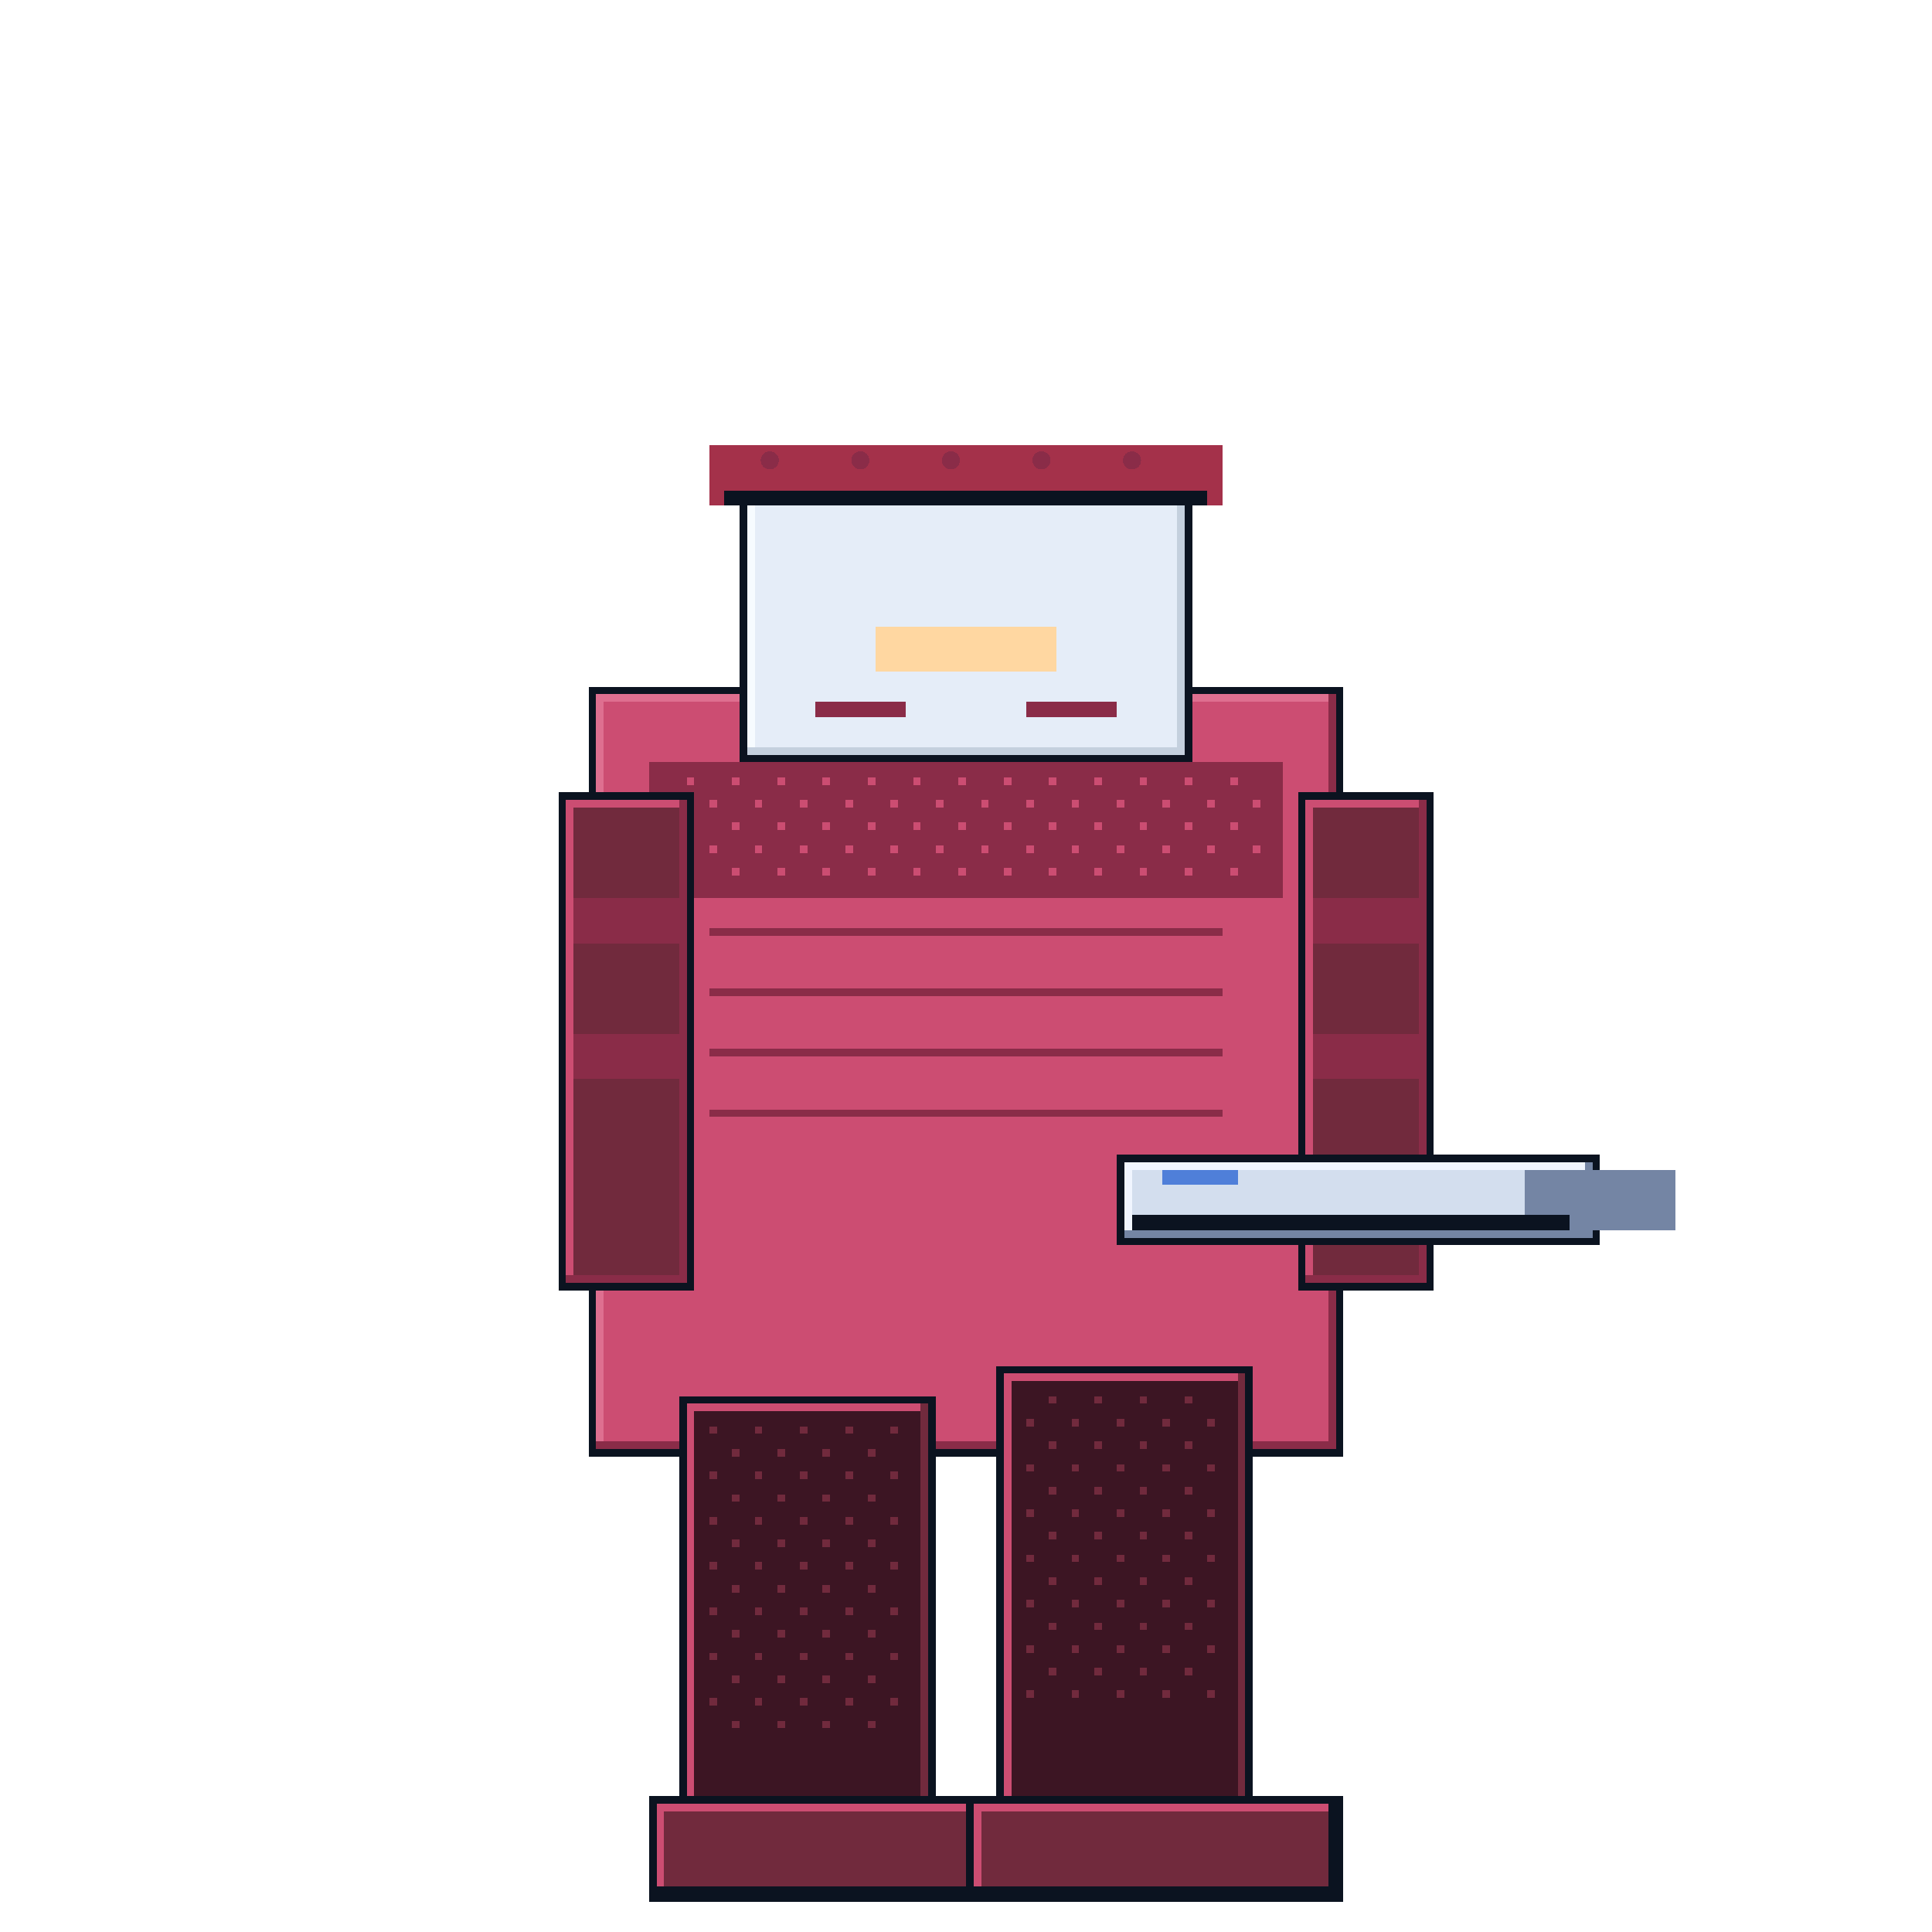
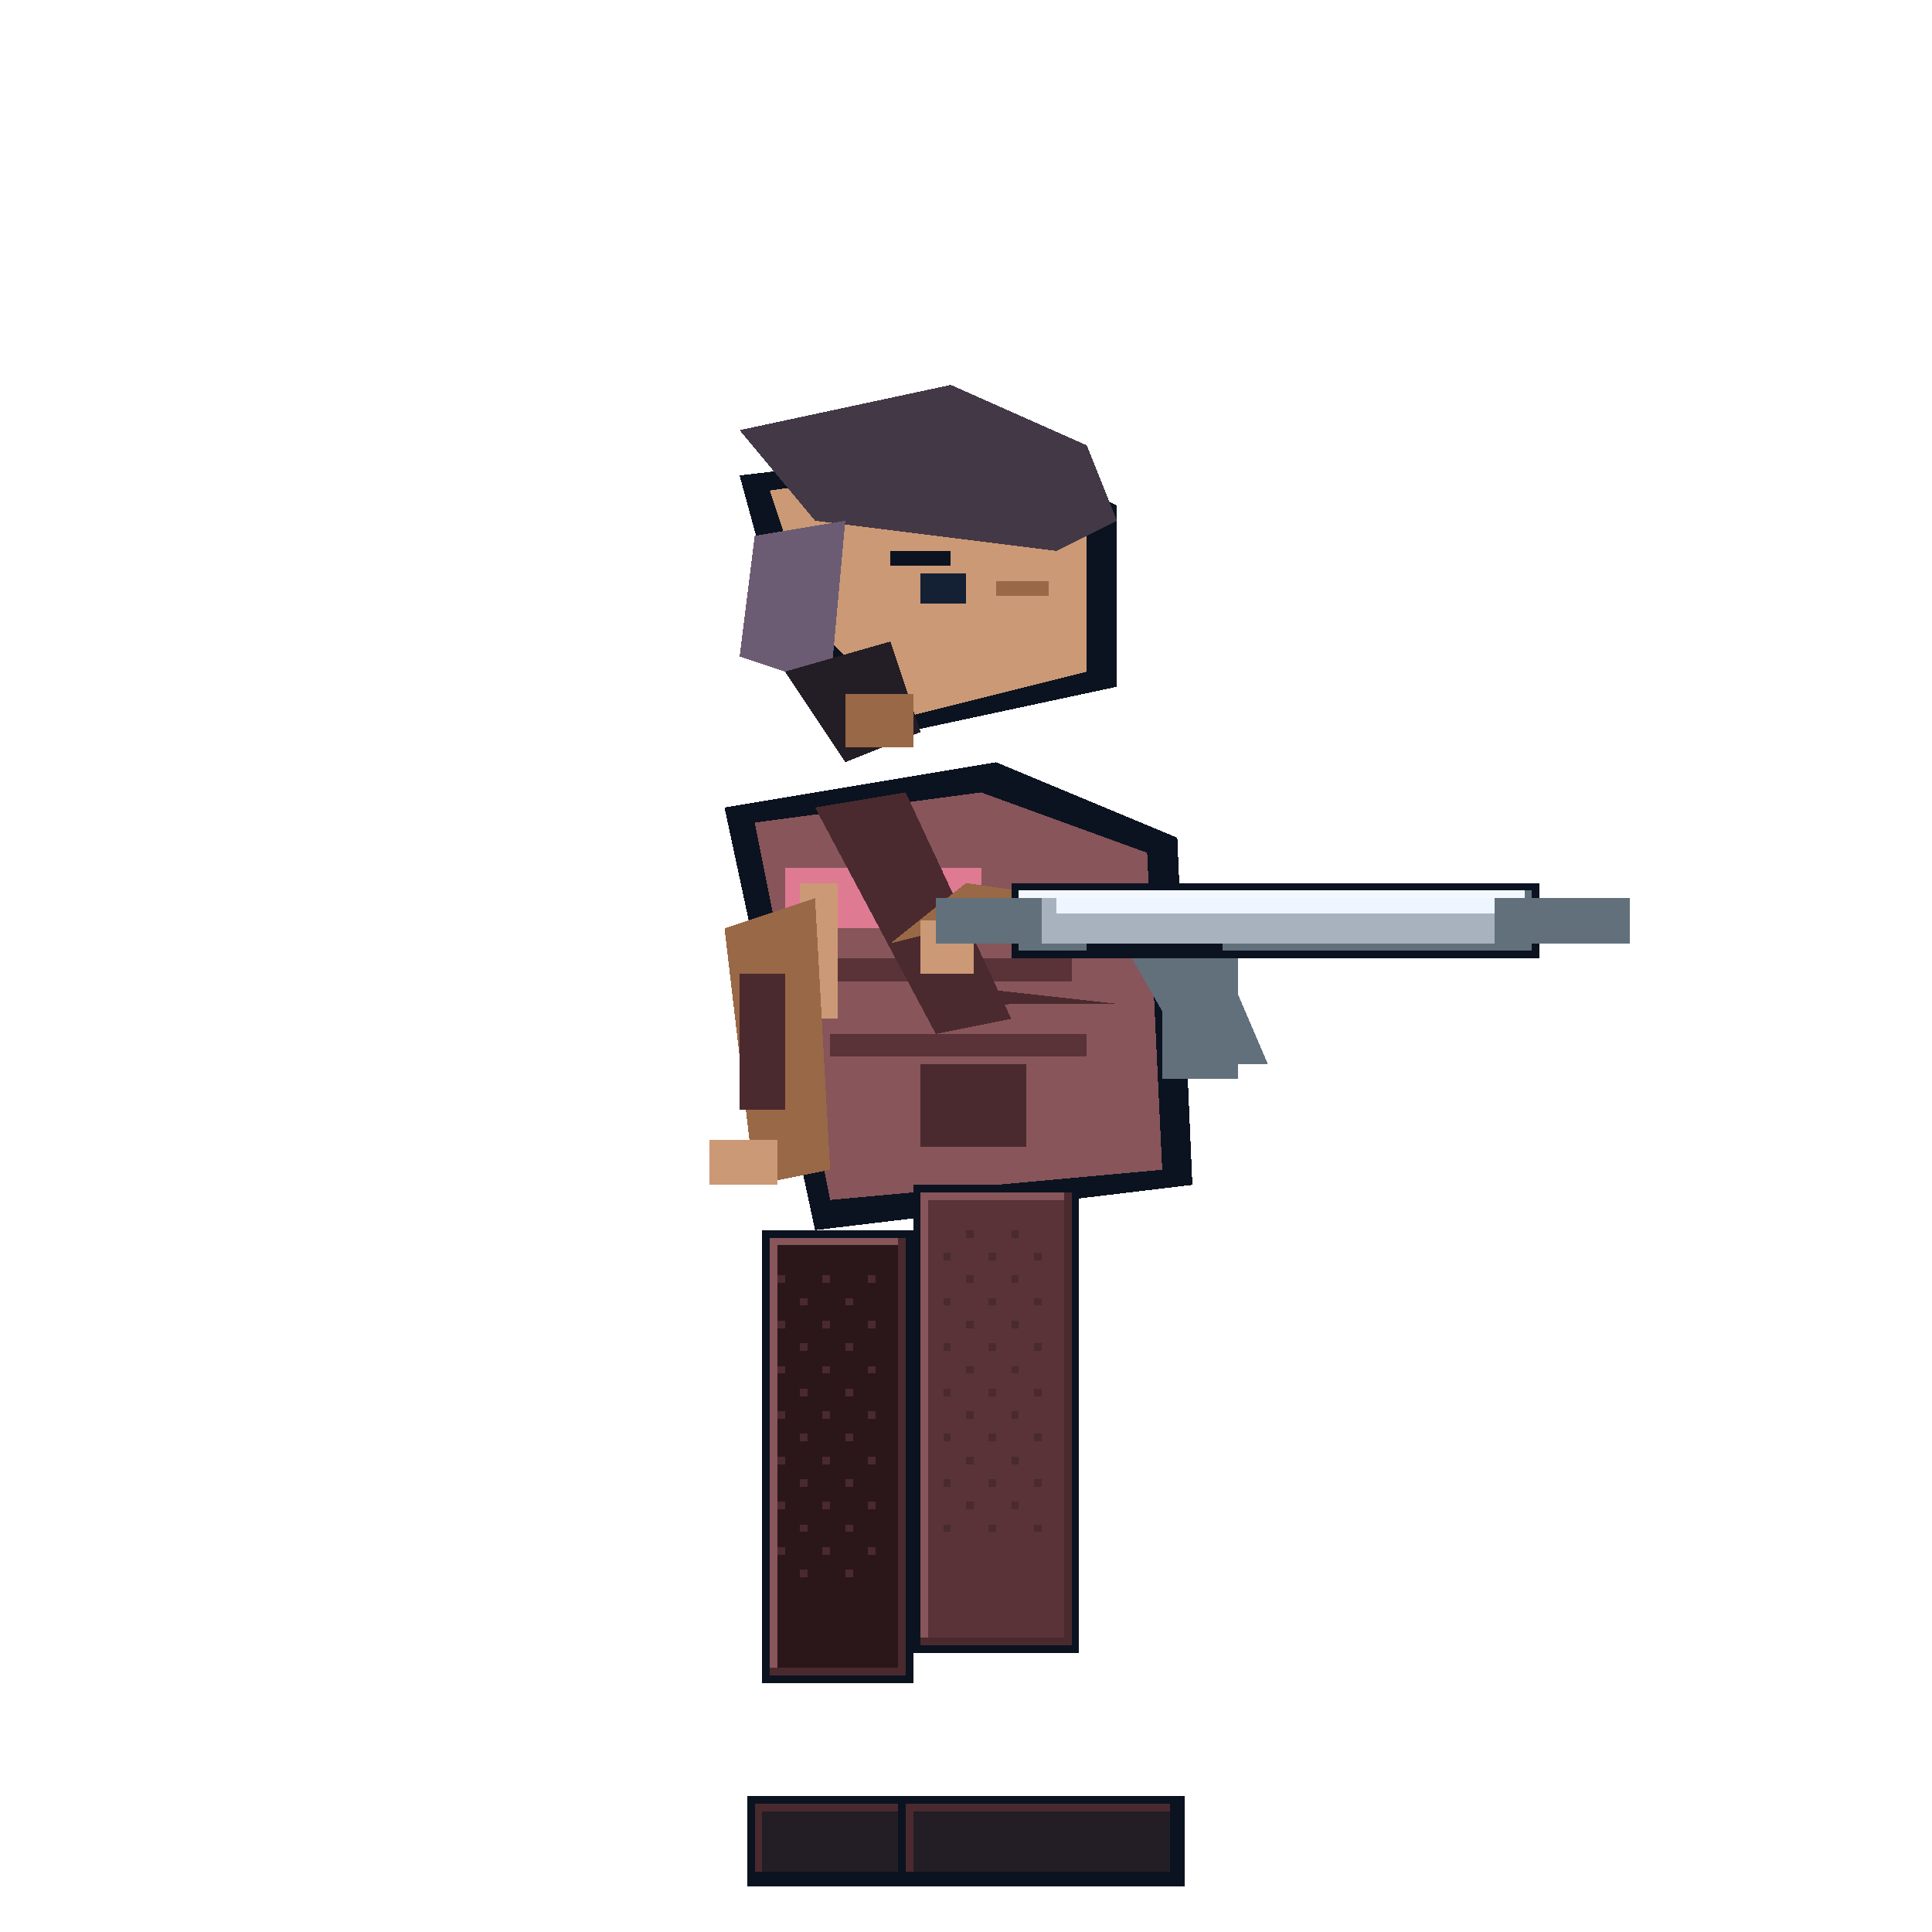
<svg xmlns="http://www.w3.org/2000/svg" width="256" height="256" viewBox="0 0 256 256" shape-rendering="crispEdges">
-   <rect x="78" y="91" width="100" height="102" fill="#0b1320" />
-   <rect x="79" y="92" width="98" height="100" fill="#cc4d72" />
-   <rect x="79" y="92" width="98" height="1" fill="#de6f90" />
-   <rect x="79" y="92" width="1" height="100" fill="#de6f90" />
-   <rect x="79" y="191" width="98" height="1" fill="#8a2c48" />
-   <rect x="176" y="92" width="1" height="100" fill="#8a2c48" />
-   <rect x="86" y="101" width="84" height="18" fill="#8a2c48" />
-   <rect x="91" y="103" width="1" height="1" fill="#cc4d72" />
-   <rect x="97" y="103" width="1" height="1" fill="#cc4d72" />
-   <rect x="103" y="103" width="1" height="1" fill="#cc4d72" />
-   <rect x="109" y="103" width="1" height="1" fill="#cc4d72" />
-   <rect x="115" y="103" width="1" height="1" fill="#cc4d72" />
-   <rect x="121" y="103" width="1" height="1" fill="#cc4d72" />
-   <rect x="127" y="103" width="1" height="1" fill="#cc4d72" />
-   <rect x="133" y="103" width="1" height="1" fill="#cc4d72" />
-   <rect x="139" y="103" width="1" height="1" fill="#cc4d72" />
-   <rect x="145" y="103" width="1" height="1" fill="#cc4d72" />
-   <rect x="151" y="103" width="1" height="1" fill="#cc4d72" />
-   <rect x="157" y="103" width="1" height="1" fill="#cc4d72" />
-   <rect x="163" y="103" width="1" height="1" fill="#cc4d72" />
-   <rect x="88" y="106" width="1" height="1" fill="#cc4d72" />
-   <rect x="94" y="106" width="1" height="1" fill="#cc4d72" />
-   <rect x="100" y="106" width="1" height="1" fill="#cc4d72" />
-   <rect x="106" y="106" width="1" height="1" fill="#cc4d72" />
-   <rect x="112" y="106" width="1" height="1" fill="#cc4d72" />
-   <rect x="118" y="106" width="1" height="1" fill="#cc4d72" />
-   <rect x="124" y="106" width="1" height="1" fill="#cc4d72" />
-   <rect x="130" y="106" width="1" height="1" fill="#cc4d72" />
-   <rect x="136" y="106" width="1" height="1" fill="#cc4d72" />
-   <rect x="142" y="106" width="1" height="1" fill="#cc4d72" />
-   <rect x="148" y="106" width="1" height="1" fill="#cc4d72" />
-   <rect x="154" y="106" width="1" height="1" fill="#cc4d72" />
-   <rect x="160" y="106" width="1" height="1" fill="#cc4d72" />
-   <rect x="166" y="106" width="1" height="1" fill="#cc4d72" />
-   <rect x="91" y="109" width="1" height="1" fill="#cc4d72" />
-   <rect x="97" y="109" width="1" height="1" fill="#cc4d72" />
-   <rect x="103" y="109" width="1" height="1" fill="#cc4d72" />
-   <rect x="109" y="109" width="1" height="1" fill="#cc4d72" />
-   <rect x="115" y="109" width="1" height="1" fill="#cc4d72" />
-   <rect x="121" y="109" width="1" height="1" fill="#cc4d72" />
-   <rect x="127" y="109" width="1" height="1" fill="#cc4d72" />
-   <rect x="133" y="109" width="1" height="1" fill="#cc4d72" />
-   <rect x="139" y="109" width="1" height="1" fill="#cc4d72" />
-   <rect x="145" y="109" width="1" height="1" fill="#cc4d72" />
-   <rect x="151" y="109" width="1" height="1" fill="#cc4d72" />
-   <rect x="157" y="109" width="1" height="1" fill="#cc4d72" />
-   <rect x="163" y="109" width="1" height="1" fill="#cc4d72" />
-   <rect x="88" y="112" width="1" height="1" fill="#cc4d72" />
-   <rect x="94" y="112" width="1" height="1" fill="#cc4d72" />
-   <rect x="100" y="112" width="1" height="1" fill="#cc4d72" />
-   <rect x="106" y="112" width="1" height="1" fill="#cc4d72" />
-   <rect x="112" y="112" width="1" height="1" fill="#cc4d72" />
-   <rect x="118" y="112" width="1" height="1" fill="#cc4d72" />
-   <rect x="124" y="112" width="1" height="1" fill="#cc4d72" />
-   <rect x="130" y="112" width="1" height="1" fill="#cc4d72" />
-   <rect x="136" y="112" width="1" height="1" fill="#cc4d72" />
-   <rect x="142" y="112" width="1" height="1" fill="#cc4d72" />
-   <rect x="148" y="112" width="1" height="1" fill="#cc4d72" />
-   <rect x="154" y="112" width="1" height="1" fill="#cc4d72" />
-   <rect x="160" y="112" width="1" height="1" fill="#cc4d72" />
-   <rect x="166" y="112" width="1" height="1" fill="#cc4d72" />
-   <rect x="91" y="115" width="1" height="1" fill="#cc4d72" />
-   <rect x="97" y="115" width="1" height="1" fill="#cc4d72" />
-   <rect x="103" y="115" width="1" height="1" fill="#cc4d72" />
-   <rect x="109" y="115" width="1" height="1" fill="#cc4d72" />
-   <rect x="115" y="115" width="1" height="1" fill="#cc4d72" />
-   <rect x="121" y="115" width="1" height="1" fill="#cc4d72" />
-   <rect x="127" y="115" width="1" height="1" fill="#cc4d72" />
-   <rect x="133" y="115" width="1" height="1" fill="#cc4d72" />
-   <rect x="139" y="115" width="1" height="1" fill="#cc4d72" />
-   <rect x="145" y="115" width="1" height="1" fill="#cc4d72" />
-   <rect x="151" y="115" width="1" height="1" fill="#cc4d72" />
-   <rect x="157" y="115" width="1" height="1" fill="#cc4d72" />
-   <rect x="163" y="115" width="1" height="1" fill="#cc4d72" />
-   <rect x="94" y="123" width="68" height="1" fill="#8a2c48" />
-   <rect x="94" y="131" width="68" height="1" fill="#8a2c48" />
-   <rect x="94" y="139" width="68" height="1" fill="#8a2c48" />
-   <rect x="94" y="147" width="68" height="1" fill="#8a2c48" />
-   <rect x="98" y="65" width="60" height="36" fill="#0b1320" />
-   <rect x="99" y="66" width="58" height="34" fill="#e5edf8" />
-   <rect x="99" y="66" width="58" height="1" fill="#f6fbff" />
-   <rect x="99" y="66" width="1" height="34" fill="#f6fbff" />
-   <rect x="99" y="99" width="58" height="1" fill="#c4d0de" />
-   <rect x="156" y="66" width="1" height="34" fill="#c4d0de" />
-   <rect x="94" y="59" width="68" height="8" fill="#a4314a" />
-   <rect x="96" y="65" width="64" height="2" fill="#0b1320" />
-   <circle cx="102" cy="61" r="1.2" fill="#8a2c48" />
-   <circle cx="114" cy="61" r="1.2" fill="#8a2c48" />
-   <circle cx="126" cy="61" r="1.2" fill="#8a2c48" />
-   <circle cx="138" cy="61" r="1.2" fill="#8a2c48" />
-   <circle cx="150" cy="61" r="1.2" fill="#8a2c48" />
-   <rect x="74" y="105" width="18" height="66" fill="#0b1320" />
-   <rect x="75" y="106" width="16" height="64" fill="#712a3d" />
-   <rect x="75" y="106" width="16" height="1" fill="#cc4d72" />
-   <rect x="75" y="106" width="1" height="64" fill="#cc4d72" />
-   <rect x="75" y="169" width="16" height="1" fill="#8a2c48" />
-   <rect x="90" y="106" width="1" height="64" fill="#8a2c48" />
-   <rect x="172" y="105" width="18" height="66" fill="#0b1320" />
-   <rect x="173" y="106" width="16" height="64" fill="#712a3d" />
-   <rect x="173" y="106" width="16" height="1" fill="#cc4d72" />
-   <rect x="173" y="106" width="1" height="64" fill="#cc4d72" />
-   <rect x="173" y="169" width="16" height="1" fill="#8a2c48" />
-   <rect x="188" y="106" width="1" height="64" fill="#8a2c48" />
-   <rect x="76" y="119" width="14" height="6" fill="#8a2c48" />
-   <rect x="174" y="119" width="14" height="6" fill="#8a2c48" />
-   <rect x="76" y="137" width="14" height="6" fill="#8a2c48" />
-   <rect x="174" y="137" width="14" height="6" fill="#8a2c48" />
-   <rect x="90" y="185" width="34" height="62" fill="#0b1320" />
-   <rect x="91" y="186" width="32" height="60" fill="#3c1523" />
-   <rect x="91" y="186" width="32" height="1" fill="#cc4d72" />
-   <rect x="91" y="186" width="1" height="60" fill="#cc4d72" />
-   <rect x="91" y="245" width="32" height="1" fill="#712a3d" />
-   <rect x="122" y="186" width="1" height="60" fill="#712a3d" />
-   <rect x="132" y="181" width="34" height="62" fill="#0b1320" />
-   <rect x="133" y="182" width="32" height="60" fill="#3c1523" />
-   <rect x="133" y="182" width="32" height="1" fill="#cc4d72" />
-   <rect x="133" y="182" width="1" height="60" fill="#cc4d72" />
-   <rect x="133" y="241" width="32" height="1" fill="#712a3d" />
-   <rect x="164" y="182" width="1" height="60" fill="#712a3d" />
-   <rect x="94" y="189" width="1" height="1" fill="#712a3d" />
-   <rect x="100" y="189" width="1" height="1" fill="#712a3d" />
-   <rect x="106" y="189" width="1" height="1" fill="#712a3d" />
-   <rect x="112" y="189" width="1" height="1" fill="#712a3d" />
-   <rect x="118" y="189" width="1" height="1" fill="#712a3d" />
-   <rect x="97" y="192" width="1" height="1" fill="#712a3d" />
-   <rect x="103" y="192" width="1" height="1" fill="#712a3d" />
-   <rect x="109" y="192" width="1" height="1" fill="#712a3d" />
-   <rect x="115" y="192" width="1" height="1" fill="#712a3d" />
-   <rect x="94" y="195" width="1" height="1" fill="#712a3d" />
-   <rect x="100" y="195" width="1" height="1" fill="#712a3d" />
-   <rect x="106" y="195" width="1" height="1" fill="#712a3d" />
-   <rect x="112" y="195" width="1" height="1" fill="#712a3d" />
-   <rect x="118" y="195" width="1" height="1" fill="#712a3d" />
-   <rect x="97" y="198" width="1" height="1" fill="#712a3d" />
-   <rect x="103" y="198" width="1" height="1" fill="#712a3d" />
-   <rect x="109" y="198" width="1" height="1" fill="#712a3d" />
-   <rect x="115" y="198" width="1" height="1" fill="#712a3d" />
-   <rect x="94" y="201" width="1" height="1" fill="#712a3d" />
-   <rect x="100" y="201" width="1" height="1" fill="#712a3d" />
-   <rect x="106" y="201" width="1" height="1" fill="#712a3d" />
-   <rect x="112" y="201" width="1" height="1" fill="#712a3d" />
-   <rect x="118" y="201" width="1" height="1" fill="#712a3d" />
-   <rect x="97" y="204" width="1" height="1" fill="#712a3d" />
-   <rect x="103" y="204" width="1" height="1" fill="#712a3d" />
-   <rect x="109" y="204" width="1" height="1" fill="#712a3d" />
-   <rect x="115" y="204" width="1" height="1" fill="#712a3d" />
-   <rect x="94" y="207" width="1" height="1" fill="#712a3d" />
-   <rect x="100" y="207" width="1" height="1" fill="#712a3d" />
-   <rect x="106" y="207" width="1" height="1" fill="#712a3d" />
-   <rect x="112" y="207" width="1" height="1" fill="#712a3d" />
-   <rect x="118" y="207" width="1" height="1" fill="#712a3d" />
-   <rect x="97" y="210" width="1" height="1" fill="#712a3d" />
-   <rect x="103" y="210" width="1" height="1" fill="#712a3d" />
-   <rect x="109" y="210" width="1" height="1" fill="#712a3d" />
-   <rect x="115" y="210" width="1" height="1" fill="#712a3d" />
-   <rect x="94" y="213" width="1" height="1" fill="#712a3d" />
-   <rect x="100" y="213" width="1" height="1" fill="#712a3d" />
-   <rect x="106" y="213" width="1" height="1" fill="#712a3d" />
-   <rect x="112" y="213" width="1" height="1" fill="#712a3d" />
-   <rect x="118" y="213" width="1" height="1" fill="#712a3d" />
-   <rect x="97" y="216" width="1" height="1" fill="#712a3d" />
-   <rect x="103" y="216" width="1" height="1" fill="#712a3d" />
-   <rect x="109" y="216" width="1" height="1" fill="#712a3d" />
-   <rect x="115" y="216" width="1" height="1" fill="#712a3d" />
-   <rect x="94" y="219" width="1" height="1" fill="#712a3d" />
-   <rect x="100" y="219" width="1" height="1" fill="#712a3d" />
-   <rect x="106" y="219" width="1" height="1" fill="#712a3d" />
-   <rect x="112" y="219" width="1" height="1" fill="#712a3d" />
-   <rect x="118" y="219" width="1" height="1" fill="#712a3d" />
-   <rect x="97" y="222" width="1" height="1" fill="#712a3d" />
-   <rect x="103" y="222" width="1" height="1" fill="#712a3d" />
-   <rect x="109" y="222" width="1" height="1" fill="#712a3d" />
-   <rect x="115" y="222" width="1" height="1" fill="#712a3d" />
-   <rect x="94" y="225" width="1" height="1" fill="#712a3d" />
-   <rect x="100" y="225" width="1" height="1" fill="#712a3d" />
-   <rect x="106" y="225" width="1" height="1" fill="#712a3d" />
-   <rect x="112" y="225" width="1" height="1" fill="#712a3d" />
-   <rect x="118" y="225" width="1" height="1" fill="#712a3d" />
-   <rect x="97" y="228" width="1" height="1" fill="#712a3d" />
-   <rect x="103" y="228" width="1" height="1" fill="#712a3d" />
-   <rect x="109" y="228" width="1" height="1" fill="#712a3d" />
-   <rect x="115" y="228" width="1" height="1" fill="#712a3d" />
-   <rect x="139" y="185" width="1" height="1" fill="#712a3d" />
-   <rect x="145" y="185" width="1" height="1" fill="#712a3d" />
-   <rect x="151" y="185" width="1" height="1" fill="#712a3d" />
-   <rect x="157" y="185" width="1" height="1" fill="#712a3d" />
-   <rect x="136" y="188" width="1" height="1" fill="#712a3d" />
-   <rect x="142" y="188" width="1" height="1" fill="#712a3d" />
-   <rect x="148" y="188" width="1" height="1" fill="#712a3d" />
-   <rect x="154" y="188" width="1" height="1" fill="#712a3d" />
-   <rect x="160" y="188" width="1" height="1" fill="#712a3d" />
-   <rect x="139" y="191" width="1" height="1" fill="#712a3d" />
-   <rect x="145" y="191" width="1" height="1" fill="#712a3d" />
-   <rect x="151" y="191" width="1" height="1" fill="#712a3d" />
-   <rect x="157" y="191" width="1" height="1" fill="#712a3d" />
-   <rect x="136" y="194" width="1" height="1" fill="#712a3d" />
-   <rect x="142" y="194" width="1" height="1" fill="#712a3d" />
-   <rect x="148" y="194" width="1" height="1" fill="#712a3d" />
-   <rect x="154" y="194" width="1" height="1" fill="#712a3d" />
-   <rect x="160" y="194" width="1" height="1" fill="#712a3d" />
-   <rect x="139" y="197" width="1" height="1" fill="#712a3d" />
-   <rect x="145" y="197" width="1" height="1" fill="#712a3d" />
-   <rect x="151" y="197" width="1" height="1" fill="#712a3d" />
-   <rect x="157" y="197" width="1" height="1" fill="#712a3d" />
-   <rect x="136" y="200" width="1" height="1" fill="#712a3d" />
-   <rect x="142" y="200" width="1" height="1" fill="#712a3d" />
-   <rect x="148" y="200" width="1" height="1" fill="#712a3d" />
-   <rect x="154" y="200" width="1" height="1" fill="#712a3d" />
-   <rect x="160" y="200" width="1" height="1" fill="#712a3d" />
-   <rect x="139" y="203" width="1" height="1" fill="#712a3d" />
-   <rect x="145" y="203" width="1" height="1" fill="#712a3d" />
-   <rect x="151" y="203" width="1" height="1" fill="#712a3d" />
-   <rect x="157" y="203" width="1" height="1" fill="#712a3d" />
-   <rect x="136" y="206" width="1" height="1" fill="#712a3d" />
-   <rect x="142" y="206" width="1" height="1" fill="#712a3d" />
-   <rect x="148" y="206" width="1" height="1" fill="#712a3d" />
-   <rect x="154" y="206" width="1" height="1" fill="#712a3d" />
-   <rect x="160" y="206" width="1" height="1" fill="#712a3d" />
-   <rect x="139" y="209" width="1" height="1" fill="#712a3d" />
-   <rect x="145" y="209" width="1" height="1" fill="#712a3d" />
-   <rect x="151" y="209" width="1" height="1" fill="#712a3d" />
-   <rect x="157" y="209" width="1" height="1" fill="#712a3d" />
-   <rect x="136" y="212" width="1" height="1" fill="#712a3d" />
-   <rect x="142" y="212" width="1" height="1" fill="#712a3d" />
-   <rect x="148" y="212" width="1" height="1" fill="#712a3d" />
-   <rect x="154" y="212" width="1" height="1" fill="#712a3d" />
-   <rect x="160" y="212" width="1" height="1" fill="#712a3d" />
-   <rect x="139" y="215" width="1" height="1" fill="#712a3d" />
-   <rect x="145" y="215" width="1" height="1" fill="#712a3d" />
-   <rect x="151" y="215" width="1" height="1" fill="#712a3d" />
-   <rect x="157" y="215" width="1" height="1" fill="#712a3d" />
-   <rect x="136" y="218" width="1" height="1" fill="#712a3d" />
-   <rect x="142" y="218" width="1" height="1" fill="#712a3d" />
-   <rect x="148" y="218" width="1" height="1" fill="#712a3d" />
-   <rect x="154" y="218" width="1" height="1" fill="#712a3d" />
-   <rect x="160" y="218" width="1" height="1" fill="#712a3d" />
-   <rect x="139" y="221" width="1" height="1" fill="#712a3d" />
-   <rect x="145" y="221" width="1" height="1" fill="#712a3d" />
-   <rect x="151" y="221" width="1" height="1" fill="#712a3d" />
-   <rect x="157" y="221" width="1" height="1" fill="#712a3d" />
-   <rect x="136" y="224" width="1" height="1" fill="#712a3d" />
-   <rect x="142" y="224" width="1" height="1" fill="#712a3d" />
-   <rect x="148" y="224" width="1" height="1" fill="#712a3d" />
-   <rect x="154" y="224" width="1" height="1" fill="#712a3d" />
-   <rect x="160" y="224" width="1" height="1" fill="#712a3d" />
-   <rect x="86" y="238" width="50" height="14" fill="#0b1320" />
-   <rect x="87" y="239" width="48" height="12" fill="#712a3d" />
-   <rect x="87" y="239" width="48" height="1" fill="#cc4d72" />
-   <rect x="87" y="239" width="1" height="12" fill="#cc4d72" />
-   <rect x="87" y="250" width="48" height="1" fill="#0b1320" />
-   <rect x="134" y="239" width="1" height="12" fill="#0b1320" />
-   <rect x="128" y="238" width="50" height="14" fill="#0b1320" />
-   <rect x="129" y="239" width="48" height="12" fill="#712a3d" />
-   <rect x="129" y="239" width="48" height="1" fill="#cc4d72" />
-   <rect x="129" y="239" width="1" height="12" fill="#cc4d72" />
-   <rect x="129" y="250" width="48" height="1" fill="#0b1320" />
-   <rect x="176" y="239" width="1" height="12" fill="#0b1320" />
-   <circle cx="90" cy="244" r="1" fill="#712a3d" />
-   <circle cx="96" cy="244" r="1" fill="#712a3d" />
-   <circle cx="102" cy="244" r="1" fill="#712a3d" />
-   <circle cx="108" cy="244" r="1" fill="#712a3d" />
-   <circle cx="114" cy="244" r="1" fill="#712a3d" />
-   <circle cx="120" cy="244" r="1" fill="#712a3d" />
-   <circle cx="132" cy="244" r="1" fill="#712a3d" />
-   <circle cx="138" cy="244" r="1" fill="#712a3d" />
-   <circle cx="144" cy="244" r="1" fill="#712a3d" />
-   <circle cx="150" cy="244" r="1" fill="#712a3d" />
-   <circle cx="156" cy="244" r="1" fill="#712a3d" />
-   <circle cx="162" cy="244" r="1" fill="#712a3d" />
-   <rect x="148" y="153" width="64" height="12" fill="#0b1320" />
-   <rect x="149" y="154" width="62" height="10" fill="#d3deee" />
-   <rect x="149" y="154" width="62" height="1" fill="#f0f5ff" />
-   <rect x="149" y="154" width="1" height="10" fill="#f0f5ff" />
-   <rect x="149" y="163" width="62" height="1" fill="#7485a4" />
-   <rect x="210" y="154" width="1" height="10" fill="#7485a4" />
-   <rect x="202" y="155" width="20" height="8" fill="#7485a4" />
-   <rect x="150" y="161" width="58" height="2" fill="#0b1320" />
-   <rect x="154" y="155" width="10" height="2" fill="#4f7fd9" />
-   <rect x="116" y="83" width="24" height="6" fill="#ffd7a1" />
-   <rect x="108" y="93" width="12" height="2" fill="#8a2c48" />
-   <rect x="136" y="93" width="12" height="2" fill="#8a2c48" />
+   <polygon points="98,63 132,59 148,67 148,91 120,97 104,85" fill="#0b1320" />
+   <polygon points="102,65 130,61 144,69 144,89 120,95 108,83" fill="#cb9975" />
+   <polygon points="98,57 126,51 144,59 148,69 140,73 108,69" fill="#433846" />
+   <polygon points="100,71 112,69 110,91 98,87" fill="#6b5c73" />
+   <polygon points="104,89 112,101 122,97 118,85" fill="#231d26" />
+   <rect x="112" y="92" width="9" height="7" fill="#996846" />
+   <rect x="118" y="73" width="8" height="2" fill="#0b1320" />
+   <rect x="122" y="76" width="6" height="4" fill="#142033" />
+   <rect x="132" y="77" width="7" height="2" fill="#996846" />
+   <polygon points="96,107 132,101 156,111 158,157 108,163" fill="#0b1320" />
+   <polygon points="100,109 130,105 152,113 154,155 110,159" fill="#87555a" />
+   <rect x="104" y="115" width="26" height="8" fill="#de7a92" />
+   <rect x="108" y="127" width="34" height="3" fill="#593338" />
+   <rect x="110" y="137" width="34" height="3" fill="#593338" />
+   <rect x="106" y="117" width="5" height="18" fill="#cb9975" />
+   <polygon points="108,107 120,105 134,135 124,137" fill="#4a2a2e" />
+   <rect x="122" y="141" width="14" height="11" fill="#4a2a2e" />
+   <polygon points="96,123 108,119 110,155 100,157" fill="#996846" />
+   <rect x="98" y="129" width="6" height="18" fill="#4a2a2e" />
+   <rect x="94" y="151" width="9" height="6" fill="#cb9975" />
+   <polygon points="128,117 142,119 126,123 118,125" fill="#996846" />
+   <polygon points="134,133 148,133 130,131 124,135" fill="#4a2a2e" />
+   <rect x="122" y="122" width="7" height="7" fill="#cb9975" />
+   <rect x="152" y="121" width="7" height="7" fill="#cb9975" />
+   <rect x="134" y="117" width="70" height="10" fill="#0b1320" />
+   <rect x="135" y="118" width="68" height="8" fill="#a8b2bf" />
+   <rect x="135" y="118" width="68" height="1" fill="#f3f8ff" />
+   <rect x="135" y="118" width="1" height="8" fill="#f3f8ff" />
+   <rect x="135" y="125" width="68" height="1" fill="#62707c" />
+   <rect x="202" y="118" width="1" height="8" fill="#62707c" />
+   <rect x="140" y="119" width="58" height="2" fill="#edf6ff" />
+   <rect x="124" y="119" width="14" height="6" fill="#62707c" />
+   <rect x="198" y="119" width="18" height="6" fill="#62707c" />
+   <rect x="154" y="127" width="10" height="16" fill="#62707c" />
+   <polygon points="150,127 158,141 168,141 162,127" fill="#62707c" />
+   <rect x="144" y="125" width="18" height="2" fill="#0b1320" />
+   <rect x="101" y="163" width="20" height="60" fill="#0b1320" />
+   <rect x="102" y="164" width="18" height="58" fill="#2b1719" />
+   <rect x="102" y="164" width="18" height="1" fill="#87555a" />
+   <rect x="102" y="164" width="1" height="58" fill="#87555a" />
+   <rect x="102" y="221" width="18" height="1" fill="#4a2a2e" />
+   <rect x="119" y="164" width="1" height="58" fill="#4a2a2e" />
+   <rect x="121" y="157" width="22" height="62" fill="#0b1320" />
+   <rect x="122" y="158" width="20" height="60" fill="#593338" />
+   <rect x="122" y="158" width="20" height="1" fill="#87555a" />
+   <rect x="122" y="158" width="1" height="60" fill="#87555a" />
+   <rect x="122" y="217" width="20" height="1" fill="#4a2a2e" />
+   <rect x="141" y="158" width="1" height="60" fill="#4a2a2e" />
+   <rect x="103" y="169" width="1" height="1" fill="#4a2a2e" />
+   <rect x="109" y="169" width="1" height="1" fill="#4a2a2e" />
+   <rect x="115" y="169" width="1" height="1" fill="#4a2a2e" />
+   <rect x="106" y="172" width="1" height="1" fill="#4a2a2e" />
+   <rect x="112" y="172" width="1" height="1" fill="#4a2a2e" />
+   <rect x="103" y="175" width="1" height="1" fill="#4a2a2e" />
+   <rect x="109" y="175" width="1" height="1" fill="#4a2a2e" />
+   <rect x="115" y="175" width="1" height="1" fill="#4a2a2e" />
+   <rect x="106" y="178" width="1" height="1" fill="#4a2a2e" />
+   <rect x="112" y="178" width="1" height="1" fill="#4a2a2e" />
+   <rect x="103" y="181" width="1" height="1" fill="#4a2a2e" />
+   <rect x="109" y="181" width="1" height="1" fill="#4a2a2e" />
+   <rect x="115" y="181" width="1" height="1" fill="#4a2a2e" />
+   <rect x="106" y="184" width="1" height="1" fill="#4a2a2e" />
+   <rect x="112" y="184" width="1" height="1" fill="#4a2a2e" />
+   <rect x="103" y="187" width="1" height="1" fill="#4a2a2e" />
+   <rect x="109" y="187" width="1" height="1" fill="#4a2a2e" />
+   <rect x="115" y="187" width="1" height="1" fill="#4a2a2e" />
+   <rect x="106" y="190" width="1" height="1" fill="#4a2a2e" />
+   <rect x="112" y="190" width="1" height="1" fill="#4a2a2e" />
+   <rect x="103" y="193" width="1" height="1" fill="#4a2a2e" />
+   <rect x="109" y="193" width="1" height="1" fill="#4a2a2e" />
+   <rect x="115" y="193" width="1" height="1" fill="#4a2a2e" />
+   <rect x="106" y="196" width="1" height="1" fill="#4a2a2e" />
+   <rect x="112" y="196" width="1" height="1" fill="#4a2a2e" />
+   <rect x="103" y="199" width="1" height="1" fill="#4a2a2e" />
+   <rect x="109" y="199" width="1" height="1" fill="#4a2a2e" />
+   <rect x="115" y="199" width="1" height="1" fill="#4a2a2e" />
+   <rect x="106" y="202" width="1" height="1" fill="#4a2a2e" />
+   <rect x="112" y="202" width="1" height="1" fill="#4a2a2e" />
+   <rect x="103" y="205" width="1" height="1" fill="#4a2a2e" />
+   <rect x="109" y="205" width="1" height="1" fill="#4a2a2e" />
+   <rect x="115" y="205" width="1" height="1" fill="#4a2a2e" />
+   <rect x="106" y="208" width="1" height="1" fill="#4a2a2e" />
+   <rect x="112" y="208" width="1" height="1" fill="#4a2a2e" />
+   <rect x="128" y="163" width="1" height="1" fill="#4a2a2e" />
+   <rect x="134" y="163" width="1" height="1" fill="#4a2a2e" />
+   <rect x="125" y="166" width="1" height="1" fill="#4a2a2e" />
+   <rect x="131" y="166" width="1" height="1" fill="#4a2a2e" />
+   <rect x="137" y="166" width="1" height="1" fill="#4a2a2e" />
+   <rect x="128" y="169" width="1" height="1" fill="#4a2a2e" />
+   <rect x="134" y="169" width="1" height="1" fill="#4a2a2e" />
+   <rect x="125" y="172" width="1" height="1" fill="#4a2a2e" />
+   <rect x="131" y="172" width="1" height="1" fill="#4a2a2e" />
+   <rect x="137" y="172" width="1" height="1" fill="#4a2a2e" />
+   <rect x="128" y="175" width="1" height="1" fill="#4a2a2e" />
+   <rect x="134" y="175" width="1" height="1" fill="#4a2a2e" />
+   <rect x="125" y="178" width="1" height="1" fill="#4a2a2e" />
+   <rect x="131" y="178" width="1" height="1" fill="#4a2a2e" />
+   <rect x="137" y="178" width="1" height="1" fill="#4a2a2e" />
+   <rect x="128" y="181" width="1" height="1" fill="#4a2a2e" />
+   <rect x="134" y="181" width="1" height="1" fill="#4a2a2e" />
+   <rect x="125" y="184" width="1" height="1" fill="#4a2a2e" />
+   <rect x="131" y="184" width="1" height="1" fill="#4a2a2e" />
+   <rect x="137" y="184" width="1" height="1" fill="#4a2a2e" />
+   <rect x="128" y="187" width="1" height="1" fill="#4a2a2e" />
+   <rect x="134" y="187" width="1" height="1" fill="#4a2a2e" />
+   <rect x="125" y="190" width="1" height="1" fill="#4a2a2e" />
+   <rect x="131" y="190" width="1" height="1" fill="#4a2a2e" />
+   <rect x="137" y="190" width="1" height="1" fill="#4a2a2e" />
+   <rect x="128" y="193" width="1" height="1" fill="#4a2a2e" />
+   <rect x="134" y="193" width="1" height="1" fill="#4a2a2e" />
+   <rect x="125" y="196" width="1" height="1" fill="#4a2a2e" />
+   <rect x="131" y="196" width="1" height="1" fill="#4a2a2e" />
+   <rect x="137" y="196" width="1" height="1" fill="#4a2a2e" />
+   <rect x="128" y="199" width="1" height="1" fill="#4a2a2e" />
+   <rect x="134" y="199" width="1" height="1" fill="#4a2a2e" />
+   <rect x="125" y="202" width="1" height="1" fill="#4a2a2e" />
+   <rect x="131" y="202" width="1" height="1" fill="#4a2a2e" />
+   <rect x="137" y="202" width="1" height="1" fill="#4a2a2e" />
+   <rect x="99" y="238" width="34" height="12" fill="#0b1320" />
+   <rect x="100" y="239" width="32" height="10" fill="#231d26" />
+   <rect x="100" y="239" width="32" height="1" fill="#4a2a2e" />
+   <rect x="100" y="239" width="1" height="10" fill="#4a2a2e" />
+   <rect x="100" y="248" width="32" height="1" fill="#0b1320" />
+   <rect x="131" y="239" width="1" height="10" fill="#0b1320" />
+   <rect x="119" y="238" width="38" height="12" fill="#0b1320" />
+   <rect x="120" y="239" width="36" height="10" fill="#231d26" />
+   <rect x="120" y="239" width="36" height="1" fill="#4a2a2e" />
+   <rect x="120" y="239" width="1" height="10" fill="#4a2a2e" />
+   <rect x="120" y="248" width="36" height="1" fill="#0b1320" />
+   <rect x="155" y="239" width="1" height="10" fill="#0b1320" />
</svg>
